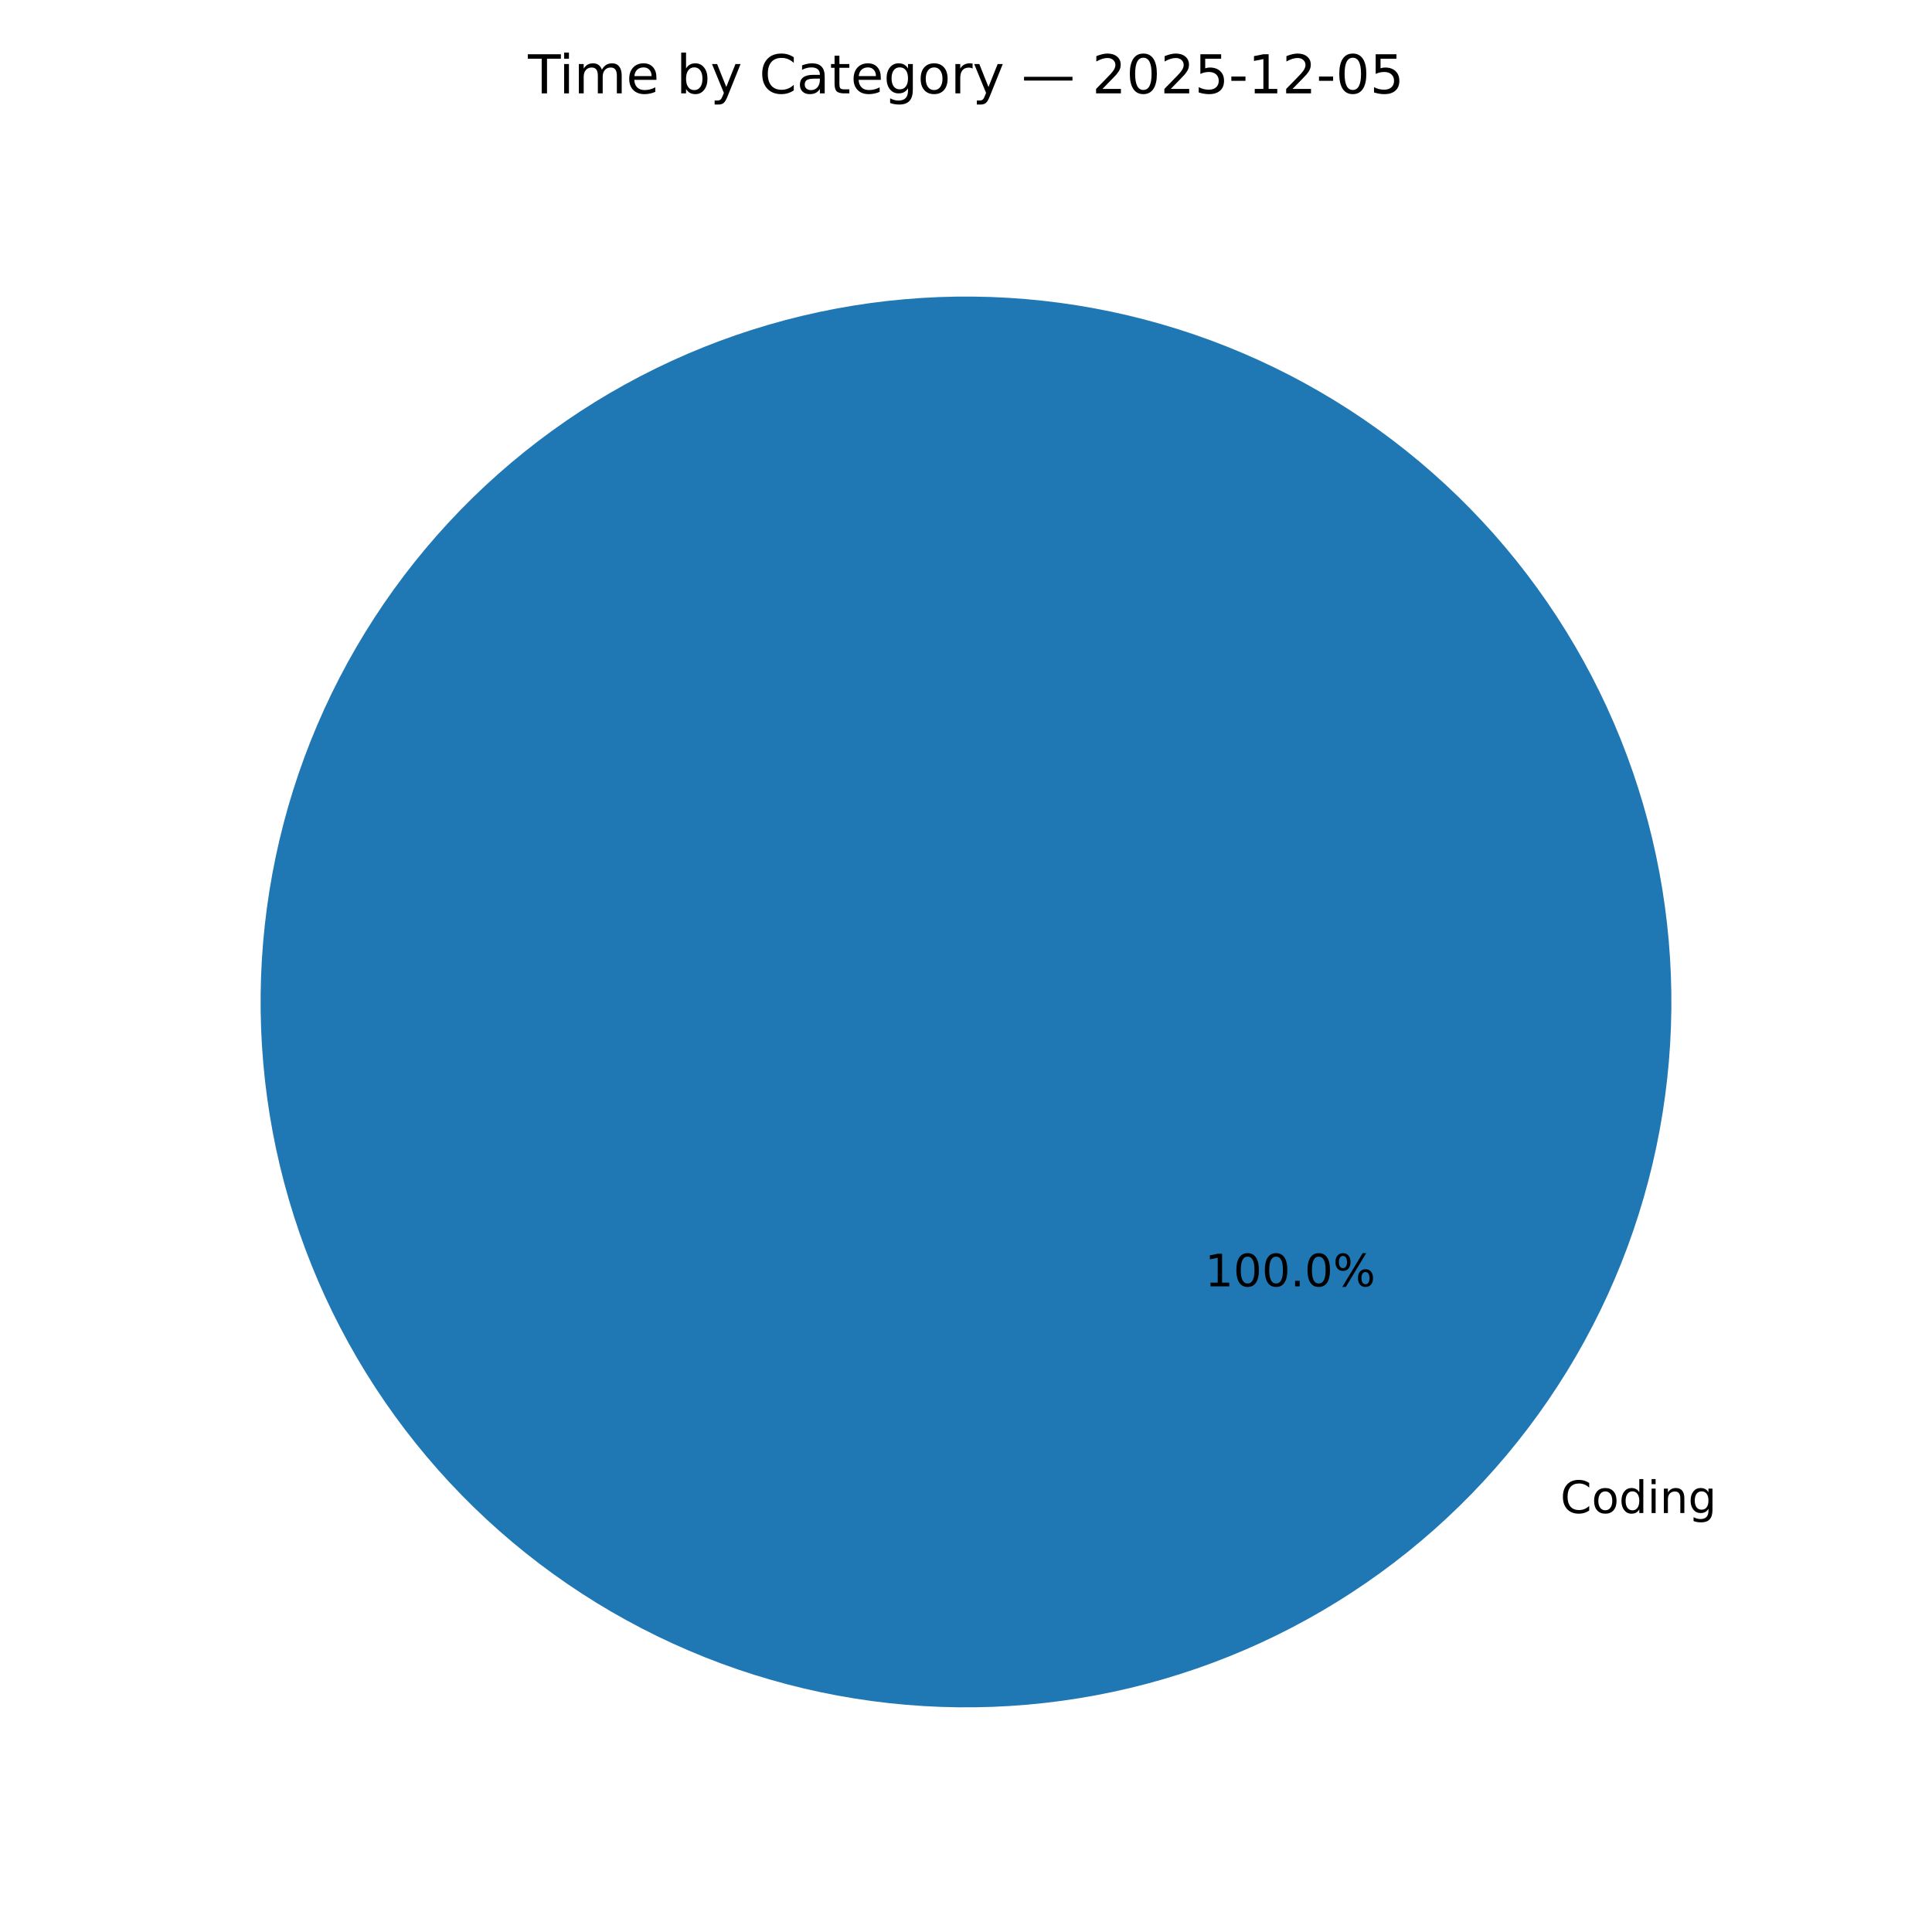
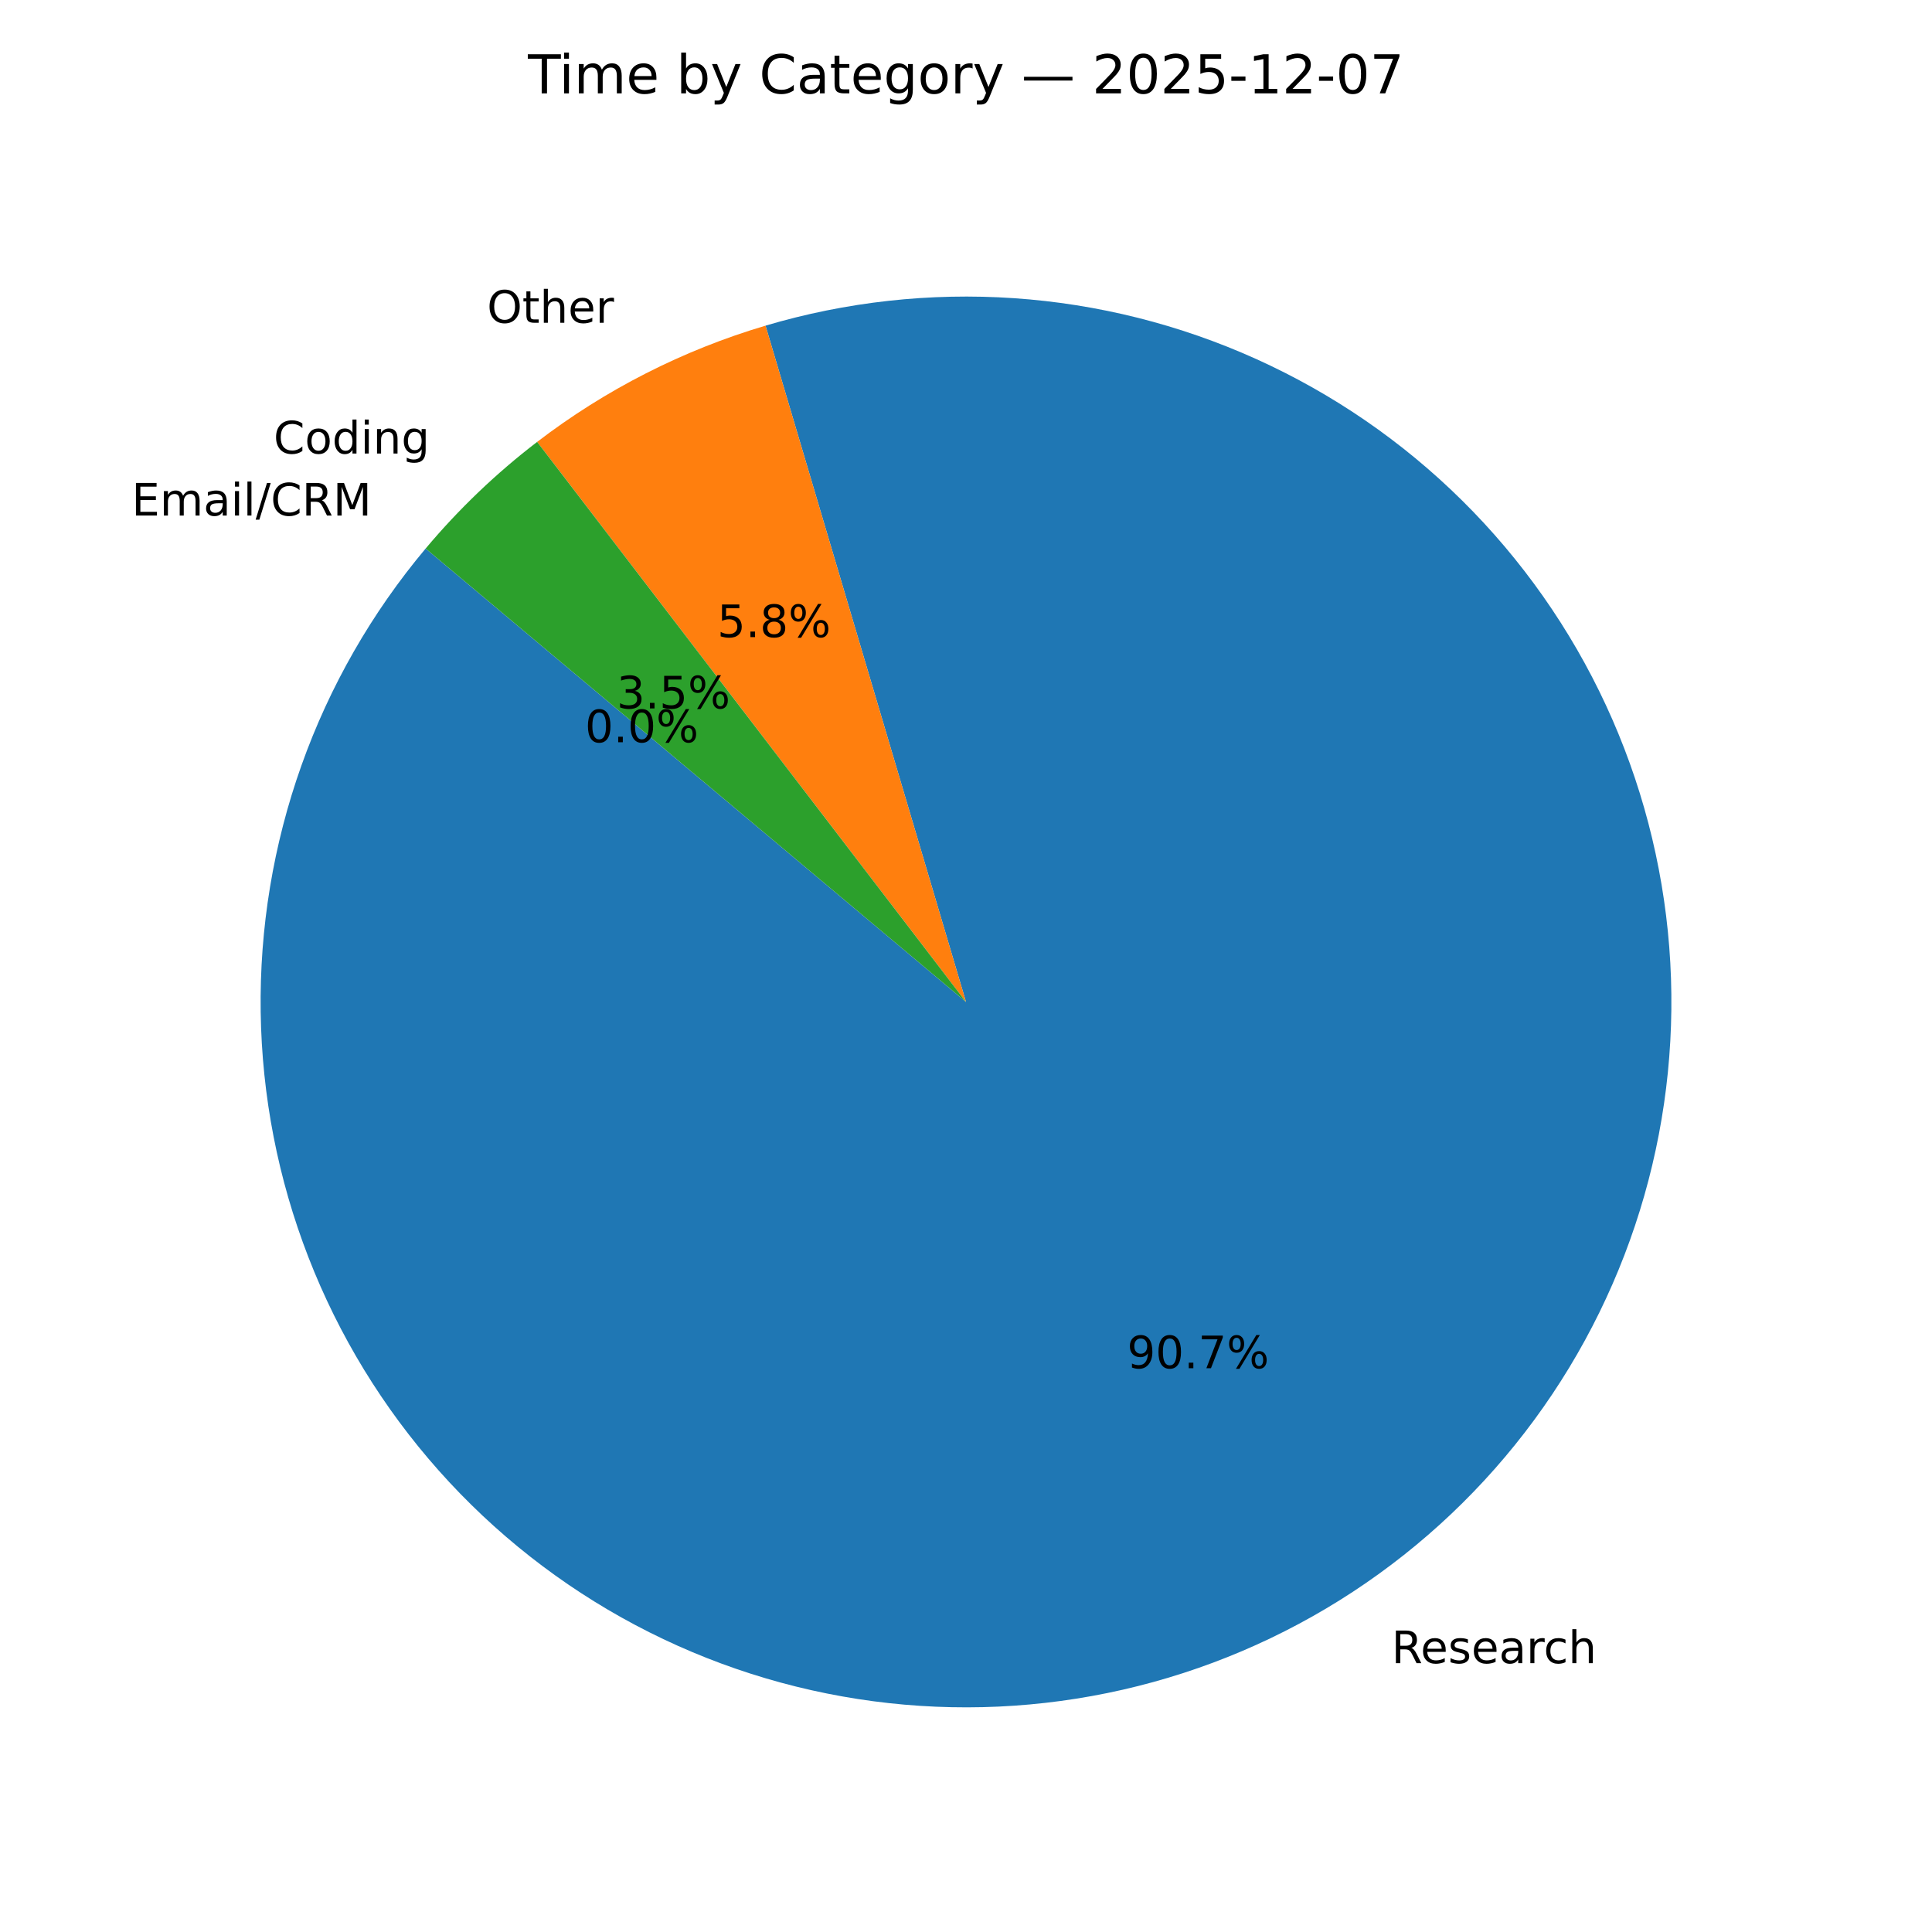
<svg xmlns="http://www.w3.org/2000/svg" xmlns:xlink="http://www.w3.org/1999/xlink" width="432pt" height="432pt" viewBox="0 0 432 432" version="1.1">
  <defs>
    <style type="text/css">*{stroke-linejoin: round; stroke-linecap: butt}</style>
  </defs>
  <g id="figure_1">
    <g id="patch_1">
      <path d="M 0 432  L 432 432  L 432 0  L 0 0  z " style="fill: #ffffff" />
    </g>
    <g id="axes_1">
      <g id="patch_2">
-         <path d="M 95.173 122.654  C 81.86 138.521 71.801 156.856 65.572 176.61  C 59.344 196.364 57.067 217.153 58.872 237.787  C 60.677 258.421 66.53 278.498 76.094 296.871  C 85.658 315.243 98.748 331.553 114.614 344.867  C 130.481 358.18 148.816 368.239 168.57 374.468  C 188.324 380.696 209.113 382.973 229.747 381.168  C 250.381 379.363 270.458 373.51 288.831 363.946  C 307.203 354.382 323.513 341.292 336.827 325.426  C 350.14 309.559 360.199 291.224 366.428 271.47  C 372.656 251.716 374.933 230.927 373.128 210.293  C 371.323 189.659 365.471 169.582 355.906 151.209  C 346.342 132.837 333.252 116.527 317.386 103.213  C 301.519 89.9 283.184 79.841 263.43 73.612  C 243.676 67.384 222.887 65.107 202.253 66.912  C 181.619 68.717 161.542 74.569 143.169 84.134  C 124.797 93.698 108.487 106.788 95.173 122.654  L 216 224.04  z " style="fill: #1f77b4" />
+         <path d="M 95.173 122.654  C 83.105 137.037 73.701 153.46 67.405 171.148  C 61.109 188.836 58.021 207.507 58.288 226.281  C 58.555 245.054 62.171 263.63 68.967 281.132  C 75.763 298.634 85.63 314.783 98.102 328.817  C 110.575 342.851 125.453 354.546 142.036 363.351  C 158.619 372.155 176.642 377.928 195.254 380.398  C 213.866 382.867 232.77 381.994 251.075 377.819  C 269.381 373.643 286.794 366.233 302.495 355.937  C 318.195 345.641 331.932 332.624 343.057 317.5  C 354.182 302.375 362.518 285.385 367.671 267.331  C 372.824 249.277 374.712 230.447 373.247 211.729  C 371.781 193.011 366.985 174.704 359.085 157.672  C 351.185 140.639 340.307 125.154 326.963 111.945  C 313.62 98.736 298.025 88.016 280.913 80.289  C 263.802 72.562 245.447 67.952 226.715 66.676  C 207.983 65.401 189.173 67.48 171.172 72.816  L 216 224.04  z " style="fill: #1f77b4" />
+       </g>
+       <g id="patch_3">
+         <path d="M 171.172 72.816  C 161.959 75.548 153.014 79.115 144.45 83.474  C 135.886 87.834 127.738 92.966 120.108 98.809  L 216 224.04  z " style="fill: #ff7f0e" />
+       </g>
+       <g id="patch_4">
+         <path d="M 120.108 98.809  C 115.532 102.312 111.152 106.064 106.987 110.048  C 102.822 114.031 98.878 118.239 95.173 122.654  L 216 224.04  z " style="fill: #2ca02c" />
+       </g>
+       <g id="patch_5">
+         <path d="M 95.173 122.654  C 95.173 122.654 95.173 122.654 95.173 122.654  L 216 224.04  z " style="fill: #d62728" />
      </g>
      <g id="matplotlib.axis_1" />
      <g id="matplotlib.axis_2" />
      <g id="text_1">
-         <g transform="translate(348.9093 338.3236) scale(0.1 -0.1)">
+         <g transform="translate(311.1441 371.886) scale(0.1 -0.1)">
+           <defs>
+             <path id="DejaVuSans-52" d="M 2841 2188  Q 3044 2119 3236 1894  Q 3428 1669 3622 1275  L 4263 0  L 3584 0  L 2988 1197  Q 2756 1666 2539 1819  Q 2322 1972 1947 1972  L 1259 1972  L 1259 0  L 628 0  L 628 4666  L 2053 4666  Q 2853 4666 3247 4331  Q 3641 3997 3641 3322  Q 3641 2881 3436 2590  Q 3231 2300 2841 2188  z M 1259 4147  L 1259 2491  L 2053 2491  Q 2509 2491 2742 2702  Q 2975 2913 2975 3322  Q 2975 3731 2742 3939  Q 2509 4147 2053 4147  L 1259 4147  z " transform="scale(0.015625)" />
+             <path id="DejaVuSans-65" d="M 3597 1894  L 3597 1613  L 953 1613  Q 991 1019 1311 708  Q 1631 397 2203 397  Q 2534 397 2845 478  Q 3156 559 3463 722  L 3463 178  Q 3153 47 2828 -22  Q 2503 -91 2169 -91  Q 1331 -91 842 396  Q 353 884 353 1716  Q 353 2575 817 3079  Q 1281 3584 2069 3584  Q 2775 3584 3186 3129  Q 3597 2675 3597 1894  z M 3022 2063  Q 3016 2534 2758 2815  Q 2500 3097 2075 3097  Q 1594 3097 1305 2825  Q 1016 2553 972 2059  L 3022 2063  z " transform="scale(0.015625)" />
+             <path id="DejaVuSans-73" d="M 2834 3397  L 2834 2853  Q 2591 2978 2328 3040  Q 2066 3103 1784 3103  Q 1356 3103 1142 2972  Q 928 2841 928 2578  Q 928 2378 1081 2264  Q 1234 2150 1697 2047  L 1894 2003  Q 2506 1872 2764 1633  Q 3022 1394 3022 966  Q 3022 478 2636 193  Q 2250 -91 1575 -91  Q 1294 -91 989 -36  Q 684 19 347 128  L 347 722  Q 666 556 975 473  Q 1284 391 1588 391  Q 1994 391 2212 530  Q 2431 669 2431 922  Q 2431 1156 2273 1281  Q 2116 1406 1581 1522  L 1381 1569  Q 847 1681 609 1914  Q 372 2147 372 2553  Q 372 3047 722 3315  Q 1072 3584 1716 3584  Q 2034 3584 2315 3537  Q 2597 3491 2834 3397  z " transform="scale(0.015625)" />
+             <path id="DejaVuSans-61" d="M 2194 1759  Q 1497 1759 1228 1600  Q 959 1441 959 1056  Q 959 750 1161 570  Q 1363 391 1709 391  Q 2188 391 2477 730  Q 2766 1069 2766 1631  L 2766 1759  L 2194 1759  z M 3341 1997  L 3341 0  L 2766 0  L 2766 531  Q 2569 213 2275 61  Q 1981 -91 1556 -91  Q 1019 -91 701 211  Q 384 513 384 1019  Q 384 1609 779 1909  Q 1175 2209 1959 2209  L 2766 2209  L 2766 2266  Q 2766 2663 2505 2880  Q 2244 3097 1772 3097  Q 1472 3097 1187 3025  Q 903 2953 641 2809  L 641 3341  Q 956 3463 1253 3523  Q 1550 3584 1831 3584  Q 2591 3584 2966 3190  Q 3341 2797 3341 1997  z " transform="scale(0.015625)" />
+             <path id="DejaVuSans-72" d="M 2631 2963  Q 2534 3019 2420 3045  Q 2306 3072 2169 3072  Q 1681 3072 1420 2755  Q 1159 2438 1159 1844  L 1159 0  L 581 0  L 581 3500  L 1159 3500  L 1159 2956  Q 1341 3275 1631 3429  Q 1922 3584 2338 3584  Q 2397 3584 2469 3576  Q 2541 3569 2628 3553  L 2631 2963  z " transform="scale(0.015625)" />
+             <path id="DejaVuSans-63" d="M 3122 3366  L 3122 2828  Q 2878 2963 2633 3030  Q 2388 3097 2138 3097  Q 1578 3097 1268 2742  Q 959 2388 959 1747  Q 959 1106 1268 751  Q 1578 397 2138 397  Q 2388 397 2633 464  Q 2878 531 3122 666  L 3122 134  Q 2881 22 2623 -34  Q 2366 -91 2075 -91  Q 1284 -91 818 406  Q 353 903 353 1747  Q 353 2603 823 3093  Q 1294 3584 2113 3584  Q 2378 3584 2631 3529  Q 2884 3475 3122 3366  z " transform="scale(0.015625)" />
+             <path id="DejaVuSans-68" d="M 3513 2113  L 3513 0  L 2938 0  L 2938 2094  Q 2938 2591 2744 2837  Q 2550 3084 2163 3084  Q 1697 3084 1428 2787  Q 1159 2491 1159 1978  L 1159 0  L 581 0  L 581 4863  L 1159 4863  L 1159 2956  Q 1366 3272 1645 3428  Q 1925 3584 2291 3584  Q 2894 3584 3203 3211  Q 3513 2838 3513 2113  z " transform="scale(0.015625)" />
+           </defs>
+           <use xlink:href="#DejaVuSans-52" />
+           <use xlink:href="#DejaVuSans-65" transform="translate(64.98242 0)" />
+           <use xlink:href="#DejaVuSans-73" transform="translate(126.5059 0)" />
+           <use xlink:href="#DejaVuSans-65" transform="translate(178.6055 0)" />
+           <use xlink:href="#DejaVuSans-61" transform="translate(240.1289 0)" />
+           <use xlink:href="#DejaVuSans-72" transform="translate(301.4082 0)" />
+           <use xlink:href="#DejaVuSans-63" transform="translate(340.2715 0)" />
+           <use xlink:href="#DejaVuSans-68" transform="translate(395.252 0)" />
+         </g>
+       </g>
+       <g id="text_2">
+         <g transform="translate(252.0132 305.9375) scale(0.1 -0.1)">
+           <defs>
+             <path id="DejaVuSans-39" d="M 703 97  L 703 672  Q 941 559 1184 500  Q 1428 441 1663 441  Q 2288 441 2617 861  Q 2947 1281 2994 2138  Q 2813 1869 2534 1725  Q 2256 1581 1919 1581  Q 1219 1581 811 2004  Q 403 2428 403 3163  Q 403 3881 828 4315  Q 1253 4750 1959 4750  Q 2769 4750 3195 4129  Q 3622 3509 3622 2328  Q 3622 1225 3098 567  Q 2575 -91 1691 -91  Q 1453 -91 1209 -44  Q 966 3 703 97  z M 1959 2075  Q 2384 2075 2632 2365  Q 2881 2656 2881 3163  Q 2881 3666 2632 3958  Q 2384 4250 1959 4250  Q 1534 4250 1286 3958  Q 1038 3666 1038 3163  Q 1038 2656 1286 2365  Q 1534 2075 1959 2075  z " transform="scale(0.015625)" />
+             <path id="DejaVuSans-30" d="M 2034 4250  Q 1547 4250 1301 3770  Q 1056 3291 1056 2328  Q 1056 1369 1301 889  Q 1547 409 2034 409  Q 2525 409 2770 889  Q 3016 1369 3016 2328  Q 3016 3291 2770 3770  Q 2525 4250 2034 4250  z M 2034 4750  Q 2819 4750 3233 4129  Q 3647 3509 3647 2328  Q 3647 1150 3233 529  Q 2819 -91 2034 -91  Q 1250 -91 836 529  Q 422 1150 422 2328  Q 422 3509 836 4129  Q 1250 4750 2034 4750  z " transform="scale(0.015625)" />
+             <path id="DejaVuSans-2e" d="M 684 794  L 1344 794  L 1344 0  L 684 0  L 684 794  z " transform="scale(0.015625)" />
+             <path id="DejaVuSans-37" d="M 525 4666  L 3525 4666  L 3525 4397  L 1831 0  L 1172 0  L 2766 4134  L 525 4134  L 525 4666  z " transform="scale(0.015625)" />
+             <path id="DejaVuSans-25" d="M 4653 2053  Q 4381 2053 4226 1822  Q 4072 1591 4072 1178  Q 4072 772 4226 539  Q 4381 306 4653 306  Q 4919 306 5073 539  Q 5228 772 5228 1178  Q 5228 1588 5073 1820  Q 4919 2053 4653 2053  z M 4653 2450  Q 5147 2450 5437 2106  Q 5728 1763 5728 1178  Q 5728 594 5436 251  Q 5144 -91 4653 -91  Q 4153 -91 3862 251  Q 3572 594 3572 1178  Q 3572 1766 3864 2108  Q 4156 2450 4653 2450  z M 1428 4353  Q 1159 4353 1004 4120  Q 850 3888 850 3481  Q 850 3069 1003 2837  Q 1156 2606 1428 2606  Q 1700 2606 1854 2837  Q 2009 3069 2009 3481  Q 2009 3884 1853 4118  Q 1697 4353 1428 4353  z M 4250 4750  L 4750 4750  L 1831 -91  L 1331 -91  L 4250 4750  z M 1428 4750  Q 1922 4750 2215 4408  Q 2509 4066 2509 3481  Q 2509 2891 2217 2550  Q 1925 2209 1428 2209  Q 931 2209 642 2551  Q 353 2894 353 3481  Q 353 4063 643 4406  Q 934 4750 1428 4750  z " transform="scale(0.015625)" />
+           </defs>
+           <use xlink:href="#DejaVuSans-39" />
+           <use xlink:href="#DejaVuSans-30" transform="translate(63.62305 0)" />
+           <use xlink:href="#DejaVuSans-2e" transform="translate(127.2461 0)" />
+           <use xlink:href="#DejaVuSans-37" transform="translate(159.0332 0)" />
+           <use xlink:href="#DejaVuSans-25" transform="translate(222.6562 0)" />
+         </g>
+       </g>
+       <g id="text_3">
+         <g transform="translate(108.9013 72.17708) scale(0.1 -0.1)">
+           <defs>
+             <path id="DejaVuSans-4f" d="M 2522 4238  Q 1834 4238 1429 3725  Q 1025 3213 1025 2328  Q 1025 1447 1429 934  Q 1834 422 2522 422  Q 3209 422 3611 934  Q 4013 1447 4013 2328  Q 4013 3213 3611 3725  Q 3209 4238 2522 4238  z M 2522 4750  Q 3503 4750 4090 4092  Q 4678 3434 4678 2328  Q 4678 1225 4090 567  Q 3503 -91 2522 -91  Q 1538 -91 948 565  Q 359 1222 359 2328  Q 359 3434 948 4092  Q 1538 4750 2522 4750  z " transform="scale(0.015625)" />
+             <path id="DejaVuSans-74" d="M 1172 4494  L 1172 3500  L 2356 3500  L 2356 3053  L 1172 3053  L 1172 1153  Q 1172 725 1289 603  Q 1406 481 1766 481  L 2356 481  L 2356 0  L 1766 0  Q 1100 0 847 248  Q 594 497 594 1153  L 594 3053  L 172 3053  L 172 3500  L 594 3500  L 594 4494  L 1172 4494  z " transform="scale(0.015625)" />
+           </defs>
+           <use xlink:href="#DejaVuSans-4f" />
+           <use xlink:href="#DejaVuSans-74" transform="translate(78.71094 0)" />
+           <use xlink:href="#DejaVuSans-68" transform="translate(117.9199 0)" />
+           <use xlink:href="#DejaVuSans-65" transform="translate(181.2988 0)" />
+           <use xlink:href="#DejaVuSans-72" transform="translate(242.8223 0)" />
+         </g>
+       </g>
+       <g id="text_4">
+         <g transform="translate(160.3677 142.4599) scale(0.1 -0.1)">
+           <defs>
+             <path id="DejaVuSans-35" d="M 691 4666  L 3169 4666  L 3169 4134  L 1269 4134  L 1269 2991  Q 1406 3038 1543 3061  Q 1681 3084 1819 3084  Q 2600 3084 3056 2656  Q 3513 2228 3513 1497  Q 3513 744 3044 326  Q 2575 -91 1722 -91  Q 1428 -91 1123 -41  Q 819 9 494 109  L 494 744  Q 775 591 1075 516  Q 1375 441 1709 441  Q 2250 441 2565 725  Q 2881 1009 2881 1497  Q 2881 1984 2565 2268  Q 2250 2553 1709 2553  Q 1456 2553 1204 2497  Q 953 2441 691 2322  L 691 4666  z " transform="scale(0.015625)" />
+             <path id="DejaVuSans-38" d="M 2034 2216  Q 1584 2216 1326 1975  Q 1069 1734 1069 1313  Q 1069 891 1326 650  Q 1584 409 2034 409  Q 2484 409 2743 651  Q 3003 894 3003 1313  Q 3003 1734 2745 1975  Q 2488 2216 2034 2216  z M 1403 2484  Q 997 2584 770 2862  Q 544 3141 544 3541  Q 544 4100 942 4425  Q 1341 4750 2034 4750  Q 2731 4750 3128 4425  Q 3525 4100 3525 3541  Q 3525 3141 3298 2862  Q 3072 2584 2669 2484  Q 3125 2378 3379 2068  Q 3634 1759 3634 1313  Q 3634 634 3220 271  Q 2806 -91 2034 -91  Q 1263 -91 848 271  Q 434 634 434 1313  Q 434 1759 690 2068  Q 947 2378 1403 2484  z M 1172 3481  Q 1172 3119 1398 2916  Q 1625 2713 2034 2713  Q 2441 2713 2670 2916  Q 2900 3119 2900 3481  Q 2900 3844 2670 4047  Q 2441 4250 2034 4250  Q 1625 4250 1398 4047  Q 1172 3844 1172 3481  z " transform="scale(0.015625)" />
+           </defs>
+           <use xlink:href="#DejaVuSans-35" />
+           <use xlink:href="#DejaVuSans-2e" transform="translate(63.62305 0)" />
+           <use xlink:href="#DejaVuSans-38" transform="translate(95.41016 0)" />
+           <use xlink:href="#DejaVuSans-25" transform="translate(159.0332 0)" />
+         </g>
+       </g>
+       <g id="text_5">
+         <g transform="translate(61.17134 101.4079) scale(0.1 -0.1)">
          <defs>
            <path id="DejaVuSans-43" d="M 4122 4306  L 4122 3641  Q 3803 3938 3442 4084  Q 3081 4231 2675 4231  Q 1875 4231 1450 3742  Q 1025 3253 1025 2328  Q 1025 1406 1450 917  Q 1875 428 2675 428  Q 3081 428 3442 575  Q 3803 722 4122 1019  L 4122 359  Q 3791 134 3420 21  Q 3050 -91 2638 -91  Q 1578 -91 968 557  Q 359 1206 359 2328  Q 359 3453 968 4101  Q 1578 4750 2638 4750  Q 3056 4750 3426 4639  Q 3797 4528 4122 4306  z " transform="scale(0.015625)" />
            <path id="DejaVuSans-6f" d="M 1959 3097  Q 1497 3097 1228 2736  Q 959 2375 959 1747  Q 959 1119 1226 758  Q 1494 397 1959 397  Q 2419 397 2687 759  Q 2956 1122 2956 1747  Q 2956 2369 2687 2733  Q 2419 3097 1959 3097  z M 1959 3584  Q 2709 3584 3137 3096  Q 3566 2609 3566 1747  Q 3566 888 3137 398  Q 2709 -91 1959 -91  Q 1206 -91 779 398  Q 353 888 353 1747  Q 353 2609 779 3096  Q 1206 3584 1959 3584  z " transform="scale(0.015625)" />
            <path id="DejaVuSans-64" d="M 2906 2969  L 2906 4863  L 3481 4863  L 3481 0  L 2906 0  L 2906 525  Q 2725 213 2448 61  Q 2172 -91 1784 -91  Q 1150 -91 751 415  Q 353 922 353 1747  Q 353 2572 751 3078  Q 1150 3584 1784 3584  Q 2172 3584 2448 3432  Q 2725 3281 2906 2969  z M 947 1747  Q 947 1113 1208 752  Q 1469 391 1925 391  Q 2381 391 2643 752  Q 2906 1113 2906 1747  Q 2906 2381 2643 2742  Q 2381 3103 1925 3103  Q 1469 3103 1208 2742  Q 947 2381 947 1747  z " transform="scale(0.015625)" />
            <path id="DejaVuSans-69" d="M 603 3500  L 1178 3500  L 1178 0  L 603 0  L 603 3500  z M 603 4863  L 1178 4863  L 1178 4134  L 603 4134  L 603 4863  z " transform="scale(0.015625)" />
            <path id="DejaVuSans-6e" d="M 3513 2113  L 3513 0  L 2938 0  L 2938 2094  Q 2938 2591 2744 2837  Q 2550 3084 2163 3084  Q 1697 3084 1428 2787  Q 1159 2491 1159 1978  L 1159 0  L 581 0  L 581 3500  L 1159 3500  L 1159 2956  Q 1366 3272 1645 3428  Q 1925 3584 2291 3584  Q 2894 3584 3203 3211  Q 3513 2838 3513 2113  z " transform="scale(0.015625)" />
            <path id="DejaVuSans-67" d="M 2906 1791  Q 2906 2416 2648 2759  Q 2391 3103 1925 3103  Q 1463 3103 1205 2759  Q 947 2416 947 1791  Q 947 1169 1205 825  Q 1463 481 1925 481  Q 2391 481 2648 825  Q 2906 1169 2906 1791  z M 3481 434  Q 3481 -459 3084 -895  Q 2688 -1331 1869 -1331  Q 1566 -1331 1297 -1286  Q 1028 -1241 775 -1147  L 775 -588  Q 1028 -725 1275 -790  Q 1522 -856 1778 -856  Q 2344 -856 2625 -561  Q 2906 -266 2906 331  L 2906 616  Q 2728 306 2450 153  Q 2172 0 1784 0  Q 1141 0 747 490  Q 353 981 353 1791  Q 353 2603 747 3093  Q 1141 3584 1784 3584  Q 2172 3584 2450 3431  Q 2728 3278 2906 2969  L 2906 3500  L 3481 3500  L 3481 434  z " transform="scale(0.015625)" />
          </defs>
          <use xlink:href="#DejaVuSans-43" />
          <use xlink:href="#DejaVuSans-6f" transform="translate(69.82422 0)" />
          <use xlink:href="#DejaVuSans-64" transform="translate(131.0059 0)" />
          <use xlink:href="#DejaVuSans-69" transform="translate(194.4824 0)" />
          <use xlink:href="#DejaVuSans-6e" transform="translate(222.2656 0)" />
          <use xlink:href="#DejaVuSans-67" transform="translate(285.6445 0)" />
        </g>
      </g>
-       <g id="text_2">
-         <g transform="translate(269.4311 287.6307) scale(0.1 -0.1)">
+       <g id="text_6">
+         <g transform="translate(137.8897 158.404) scale(0.1 -0.1)">
          <defs>
-             <path id="DejaVuSans-31" d="M 794 531  L 1825 531  L 1825 4091  L 703 3866  L 703 4441  L 1819 4666  L 2450 4666  L 2450 531  L 3481 531  L 3481 0  L 794 0  L 794 531  z " transform="scale(0.015625)" />
-             <path id="DejaVuSans-30" d="M 2034 4250  Q 1547 4250 1301 3770  Q 1056 3291 1056 2328  Q 1056 1369 1301 889  Q 1547 409 2034 409  Q 2525 409 2770 889  Q 3016 1369 3016 2328  Q 3016 3291 2770 3770  Q 2525 4250 2034 4250  z M 2034 4750  Q 2819 4750 3233 4129  Q 3647 3509 3647 2328  Q 3647 1150 3233 529  Q 2819 -91 2034 -91  Q 1250 -91 836 529  Q 422 1150 422 2328  Q 422 3509 836 4129  Q 1250 4750 2034 4750  z " transform="scale(0.015625)" />
-             <path id="DejaVuSans-2e" d="M 684 794  L 1344 794  L 1344 0  L 684 0  L 684 794  z " transform="scale(0.015625)" />
-             <path id="DejaVuSans-25" d="M 4653 2053  Q 4381 2053 4226 1822  Q 4072 1591 4072 1178  Q 4072 772 4226 539  Q 4381 306 4653 306  Q 4919 306 5073 539  Q 5228 772 5228 1178  Q 5228 1588 5073 1820  Q 4919 2053 4653 2053  z M 4653 2450  Q 5147 2450 5437 2106  Q 5728 1763 5728 1178  Q 5728 594 5436 251  Q 5144 -91 4653 -91  Q 4153 -91 3862 251  Q 3572 594 3572 1178  Q 3572 1766 3864 2108  Q 4156 2450 4653 2450  z M 1428 4353  Q 1159 4353 1004 4120  Q 850 3888 850 3481  Q 850 3069 1003 2837  Q 1156 2606 1428 2606  Q 1700 2606 1854 2837  Q 2009 3069 2009 3481  Q 2009 3884 1853 4118  Q 1697 4353 1428 4353  z M 4250 4750  L 4750 4750  L 1831 -91  L 1331 -91  L 4250 4750  z M 1428 4750  Q 1922 4750 2215 4408  Q 2509 4066 2509 3481  Q 2509 2891 2217 2550  Q 1925 2209 1428 2209  Q 931 2209 642 2551  Q 353 2894 353 3481  Q 353 4063 643 4406  Q 934 4750 1428 4750  z " transform="scale(0.015625)" />
+             <path id="DejaVuSans-33" d="M 2597 2516  Q 3050 2419 3304 2112  Q 3559 1806 3559 1356  Q 3559 666 3084 287  Q 2609 -91 1734 -91  Q 1441 -91 1130 -33  Q 819 25 488 141  L 488 750  Q 750 597 1062 519  Q 1375 441 1716 441  Q 2309 441 2620 675  Q 2931 909 2931 1356  Q 2931 1769 2642 2001  Q 2353 2234 1838 2234  L 1294 2234  L 1294 2753  L 1863 2753  Q 2328 2753 2575 2939  Q 2822 3125 2822 3475  Q 2822 3834 2567 4026  Q 2313 4219 1838 4219  Q 1578 4219 1281 4162  Q 984 4106 628 3988  L 628 4550  Q 988 4650 1302 4700  Q 1616 4750 1894 4750  Q 2613 4750 3031 4423  Q 3450 4097 3450 3541  Q 3450 3153 3228 2886  Q 3006 2619 2597 2516  z " transform="scale(0.015625)" />
          </defs>
-           <use xlink:href="#DejaVuSans-31" />
-           <use xlink:href="#DejaVuSans-30" transform="translate(63.62305 0)" />
-           <use xlink:href="#DejaVuSans-30" transform="translate(127.2461 0)" />
-           <use xlink:href="#DejaVuSans-2e" transform="translate(190.8691 0)" />
-           <use xlink:href="#DejaVuSans-30" transform="translate(222.6562 0)" />
-           <use xlink:href="#DejaVuSans-25" transform="translate(286.2793 0)" />
+           <use xlink:href="#DejaVuSans-33" />
+           <use xlink:href="#DejaVuSans-2e" transform="translate(63.62305 0)" />
+           <use xlink:href="#DejaVuSans-35" transform="translate(95.41016 0)" />
+           <use xlink:href="#DejaVuSans-25" transform="translate(159.0332 0)" />
        </g>
      </g>
-       <g id="text_3">
+       <g id="text_7">
+         <g transform="translate(29.41868 115.2754) scale(0.1 -0.1)">
+           <defs>
+             <path id="DejaVuSans-45" d="M 628 4666  L 3578 4666  L 3578 4134  L 1259 4134  L 1259 2753  L 3481 2753  L 3481 2222  L 1259 2222  L 1259 531  L 3634 531  L 3634 0  L 628 0  L 628 4666  z " transform="scale(0.015625)" />
+             <path id="DejaVuSans-6d" d="M 3328 2828  Q 3544 3216 3844 3400  Q 4144 3584 4550 3584  Q 5097 3584 5394 3201  Q 5691 2819 5691 2113  L 5691 0  L 5113 0  L 5113 2094  Q 5113 2597 4934 2840  Q 4756 3084 4391 3084  Q 3944 3084 3684 2787  Q 3425 2491 3425 1978  L 3425 0  L 2847 0  L 2847 2094  Q 2847 2600 2669 2842  Q 2491 3084 2119 3084  Q 1678 3084 1418 2786  Q 1159 2488 1159 1978  L 1159 0  L 581 0  L 581 3500  L 1159 3500  L 1159 2956  Q 1356 3278 1631 3431  Q 1906 3584 2284 3584  Q 2666 3584 2933 3390  Q 3200 3197 3328 2828  z " transform="scale(0.015625)" />
+             <path id="DejaVuSans-6c" d="M 603 4863  L 1178 4863  L 1178 0  L 603 0  L 603 4863  z " transform="scale(0.015625)" />
+             <path id="DejaVuSans-2f" d="M 1625 4666  L 2156 4666  L 531 -594  L 0 -594  L 1625 4666  z " transform="scale(0.015625)" />
+             <path id="DejaVuSans-4d" d="M 628 4666  L 1569 4666  L 2759 1491  L 3956 4666  L 4897 4666  L 4897 0  L 4281 0  L 4281 4097  L 3078 897  L 2444 897  L 1241 4097  L 1241 0  L 628 0  L 628 4666  z " transform="scale(0.015625)" />
+           </defs>
+           <use xlink:href="#DejaVuSans-45" />
+           <use xlink:href="#DejaVuSans-6d" transform="translate(63.18359 0)" />
+           <use xlink:href="#DejaVuSans-61" transform="translate(160.5957 0)" />
+           <use xlink:href="#DejaVuSans-69" transform="translate(221.875 0)" />
+           <use xlink:href="#DejaVuSans-6c" transform="translate(249.6582 0)" />
+           <use xlink:href="#DejaVuSans-2f" transform="translate(277.4414 0)" />
+           <use xlink:href="#DejaVuSans-43" transform="translate(311.1328 0)" />
+           <use xlink:href="#DejaVuSans-52" transform="translate(380.957 0)" />
+           <use xlink:href="#DejaVuSans-4d" transform="translate(450.4395 0)" />
+         </g>
+       </g>
+       <g id="text_8">
+         <g transform="translate(130.8016 165.9681) scale(0.1 -0.1)">
+           <use xlink:href="#DejaVuSans-30" />
+           <use xlink:href="#DejaVuSans-2e" transform="translate(63.62305 0)" />
+           <use xlink:href="#DejaVuSans-30" transform="translate(95.41016 0)" />
+           <use xlink:href="#DejaVuSans-25" transform="translate(159.0332 0)" />
+         </g>
+       </g>
+       <g id="text_9">
        <g transform="translate(118.0537 20.88) scale(0.12 -0.12)">
          <defs>
            <path id="DejaVuSans-54" d="M -19 4666  L 3928 4666  L 3928 4134  L 2272 4134  L 2272 0  L 1638 0  L 1638 4134  L -19 4134  L -19 4666  z " transform="scale(0.015625)" />
-             <path id="DejaVuSans-6d" d="M 3328 2828  Q 3544 3216 3844 3400  Q 4144 3584 4550 3584  Q 5097 3584 5394 3201  Q 5691 2819 5691 2113  L 5691 0  L 5113 0  L 5113 2094  Q 5113 2597 4934 2840  Q 4756 3084 4391 3084  Q 3944 3084 3684 2787  Q 3425 2491 3425 1978  L 3425 0  L 2847 0  L 2847 2094  Q 2847 2600 2669 2842  Q 2491 3084 2119 3084  Q 1678 3084 1418 2786  Q 1159 2488 1159 1978  L 1159 0  L 581 0  L 581 3500  L 1159 3500  L 1159 2956  Q 1356 3278 1631 3431  Q 1906 3584 2284 3584  Q 2666 3584 2933 3390  Q 3200 3197 3328 2828  z " transform="scale(0.015625)" />
-             <path id="DejaVuSans-65" d="M 3597 1894  L 3597 1613  L 953 1613  Q 991 1019 1311 708  Q 1631 397 2203 397  Q 2534 397 2845 478  Q 3156 559 3463 722  L 3463 178  Q 3153 47 2828 -22  Q 2503 -91 2169 -91  Q 1331 -91 842 396  Q 353 884 353 1716  Q 353 2575 817 3079  Q 1281 3584 2069 3584  Q 2775 3584 3186 3129  Q 3597 2675 3597 1894  z M 3022 2063  Q 3016 2534 2758 2815  Q 2500 3097 2075 3097  Q 1594 3097 1305 2825  Q 1016 2553 972 2059  L 3022 2063  z " transform="scale(0.015625)" />
            <path id="DejaVuSans-20" transform="scale(0.015625)" />
            <path id="DejaVuSans-62" d="M 3116 1747  Q 3116 2381 2855 2742  Q 2594 3103 2138 3103  Q 1681 3103 1420 2742  Q 1159 2381 1159 1747  Q 1159 1113 1420 752  Q 1681 391 2138 391  Q 2594 391 2855 752  Q 3116 1113 3116 1747  z M 1159 2969  Q 1341 3281 1617 3432  Q 1894 3584 2278 3584  Q 2916 3584 3314 3078  Q 3713 2572 3713 1747  Q 3713 922 3314 415  Q 2916 -91 2278 -91  Q 1894 -91 1617 61  Q 1341 213 1159 525  L 1159 0  L 581 0  L 581 4863  L 1159 4863  L 1159 2969  z " transform="scale(0.015625)" />
            <path id="DejaVuSans-79" d="M 2059 -325  Q 1816 -950 1584 -1140  Q 1353 -1331 966 -1331  L 506 -1331  L 506 -850  L 844 -850  Q 1081 -850 1212 -737  Q 1344 -625 1503 -206  L 1606 56  L 191 3500  L 800 3500  L 1894 763  L 2988 3500  L 3597 3500  L 2059 -325  z " transform="scale(0.015625)" />
-             <path id="DejaVuSans-61" d="M 2194 1759  Q 1497 1759 1228 1600  Q 959 1441 959 1056  Q 959 750 1161 570  Q 1363 391 1709 391  Q 2188 391 2477 730  Q 2766 1069 2766 1631  L 2766 1759  L 2194 1759  z M 3341 1997  L 3341 0  L 2766 0  L 2766 531  Q 2569 213 2275 61  Q 1981 -91 1556 -91  Q 1019 -91 701 211  Q 384 513 384 1019  Q 384 1609 779 1909  Q 1175 2209 1959 2209  L 2766 2209  L 2766 2266  Q 2766 2663 2505 2880  Q 2244 3097 1772 3097  Q 1472 3097 1187 3025  Q 903 2953 641 2809  L 641 3341  Q 956 3463 1253 3523  Q 1550 3584 1831 3584  Q 2591 3584 2966 3190  Q 3341 2797 3341 1997  z " transform="scale(0.015625)" />
-             <path id="DejaVuSans-74" d="M 1172 4494  L 1172 3500  L 2356 3500  L 2356 3053  L 1172 3053  L 1172 1153  Q 1172 725 1289 603  Q 1406 481 1766 481  L 2356 481  L 2356 0  L 1766 0  Q 1100 0 847 248  Q 594 497 594 1153  L 594 3053  L 172 3053  L 172 3500  L 594 3500  L 594 4494  L 1172 4494  z " transform="scale(0.015625)" />
-             <path id="DejaVuSans-72" d="M 2631 2963  Q 2534 3019 2420 3045  Q 2306 3072 2169 3072  Q 1681 3072 1420 2755  Q 1159 2438 1159 1844  L 1159 0  L 581 0  L 581 3500  L 1159 3500  L 1159 2956  Q 1341 3275 1631 3429  Q 1922 3584 2338 3584  Q 2397 3584 2469 3576  Q 2541 3569 2628 3553  L 2631 2963  z " transform="scale(0.015625)" />
            <path id="DejaVuSans-2014" d="M 313 1978  L 6088 1978  L 6088 1528  L 313 1528  L 313 1978  z " transform="scale(0.015625)" />
            <path id="DejaVuSans-32" d="M 1228 531  L 3431 531  L 3431 0  L 469 0  L 469 531  Q 828 903 1448 1529  Q 2069 2156 2228 2338  Q 2531 2678 2651 2914  Q 2772 3150 2772 3378  Q 2772 3750 2511 3984  Q 2250 4219 1831 4219  Q 1534 4219 1204 4116  Q 875 4013 500 3803  L 500 4441  Q 881 4594 1212 4672  Q 1544 4750 1819 4750  Q 2544 4750 2975 4387  Q 3406 4025 3406 3419  Q 3406 3131 3298 2873  Q 3191 2616 2906 2266  Q 2828 2175 2409 1742  Q 1991 1309 1228 531  z " transform="scale(0.015625)" />
-             <path id="DejaVuSans-35" d="M 691 4666  L 3169 4666  L 3169 4134  L 1269 4134  L 1269 2991  Q 1406 3038 1543 3061  Q 1681 3084 1819 3084  Q 2600 3084 3056 2656  Q 3513 2228 3513 1497  Q 3513 744 3044 326  Q 2575 -91 1722 -91  Q 1428 -91 1123 -41  Q 819 9 494 109  L 494 744  Q 775 591 1075 516  Q 1375 441 1709 441  Q 2250 441 2565 725  Q 2881 1009 2881 1497  Q 2881 1984 2565 2268  Q 2250 2553 1709 2553  Q 1456 2553 1204 2497  Q 953 2441 691 2322  L 691 4666  z " transform="scale(0.015625)" />
            <path id="DejaVuSans-2d" d="M 313 2009  L 1997 2009  L 1997 1497  L 313 1497  L 313 2009  z " transform="scale(0.015625)" />
+             <path id="DejaVuSans-31" d="M 794 531  L 1825 531  L 1825 4091  L 703 3866  L 703 4441  L 1819 4666  L 2450 4666  L 2450 531  L 3481 531  L 3481 0  L 794 0  L 794 531  z " transform="scale(0.015625)" />
          </defs>
          <use xlink:href="#DejaVuSans-54" />
          <use xlink:href="#DejaVuSans-69" transform="translate(57.95898 0)" />
          <use xlink:href="#DejaVuSans-6d" transform="translate(85.74219 0)" />
          <use xlink:href="#DejaVuSans-65" transform="translate(183.1543 0)" />
          <use xlink:href="#DejaVuSans-20" transform="translate(244.6777 0)" />
          <use xlink:href="#DejaVuSans-62" transform="translate(276.4648 0)" />
          <use xlink:href="#DejaVuSans-79" transform="translate(339.9414 0)" />
          <use xlink:href="#DejaVuSans-20" transform="translate(399.1211 0)" />
          <use xlink:href="#DejaVuSans-43" transform="translate(430.9082 0)" />
          <use xlink:href="#DejaVuSans-61" transform="translate(500.7324 0)" />
          <use xlink:href="#DejaVuSans-74" transform="translate(562.0117 0)" />
          <use xlink:href="#DejaVuSans-65" transform="translate(601.2207 0)" />
          <use xlink:href="#DejaVuSans-67" transform="translate(662.7441 0)" />
          <use xlink:href="#DejaVuSans-6f" transform="translate(726.2207 0)" />
          <use xlink:href="#DejaVuSans-72" transform="translate(787.4023 0)" />
          <use xlink:href="#DejaVuSans-79" transform="translate(828.5156 0)" />
          <use xlink:href="#DejaVuSans-20" transform="translate(887.6953 0)" />
          <use xlink:href="#DejaVuSans-2014" transform="translate(919.4824 0)" />
          <use xlink:href="#DejaVuSans-20" transform="translate(1019.482 0)" />
          <use xlink:href="#DejaVuSans-32" transform="translate(1051.27 0)" />
          <use xlink:href="#DejaVuSans-30" transform="translate(1114.893 0)" />
          <use xlink:href="#DejaVuSans-32" transform="translate(1178.516 0)" />
          <use xlink:href="#DejaVuSans-35" transform="translate(1242.139 0)" />
          <use xlink:href="#DejaVuSans-2d" transform="translate(1305.762 0)" />
          <use xlink:href="#DejaVuSans-31" transform="translate(1341.846 0)" />
          <use xlink:href="#DejaVuSans-32" transform="translate(1405.469 0)" />
          <use xlink:href="#DejaVuSans-2d" transform="translate(1469.092 0)" />
          <use xlink:href="#DejaVuSans-30" transform="translate(1505.176 0)" />
-           <use xlink:href="#DejaVuSans-35" transform="translate(1568.799 0)" />
+           <use xlink:href="#DejaVuSans-37" transform="translate(1568.799 0)" />
        </g>
      </g>
    </g>
  </g>
</svg>
